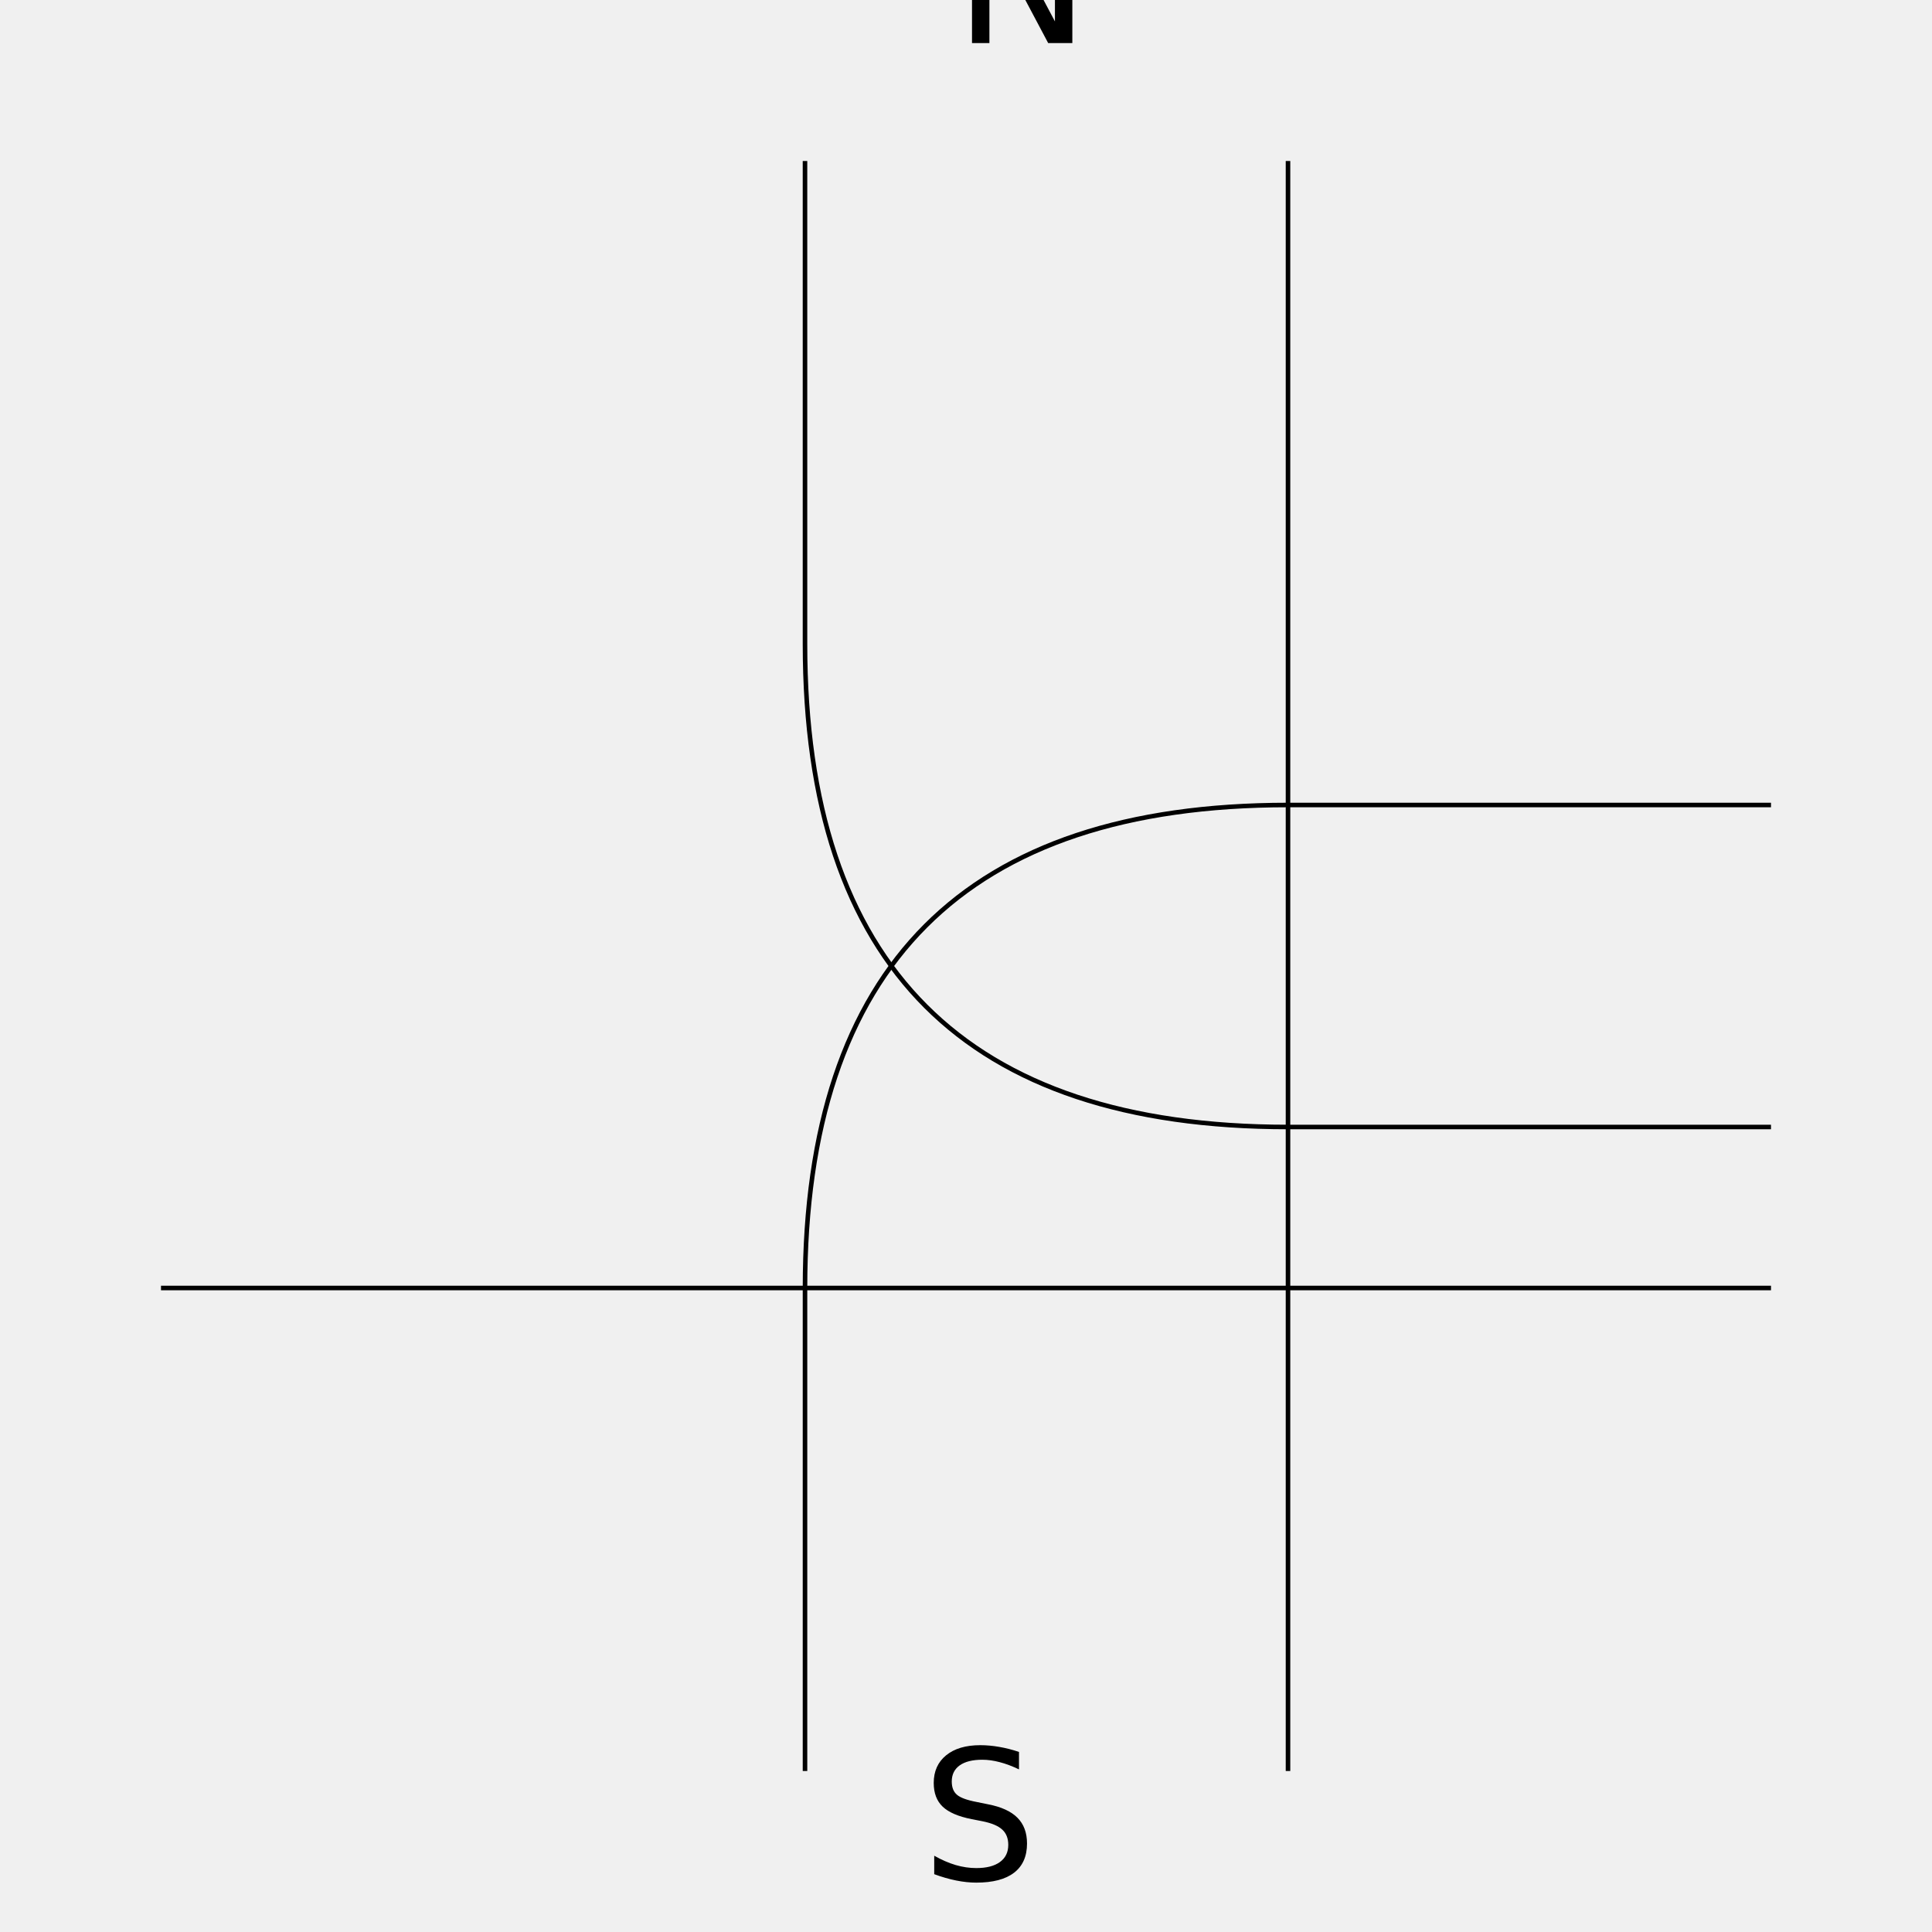
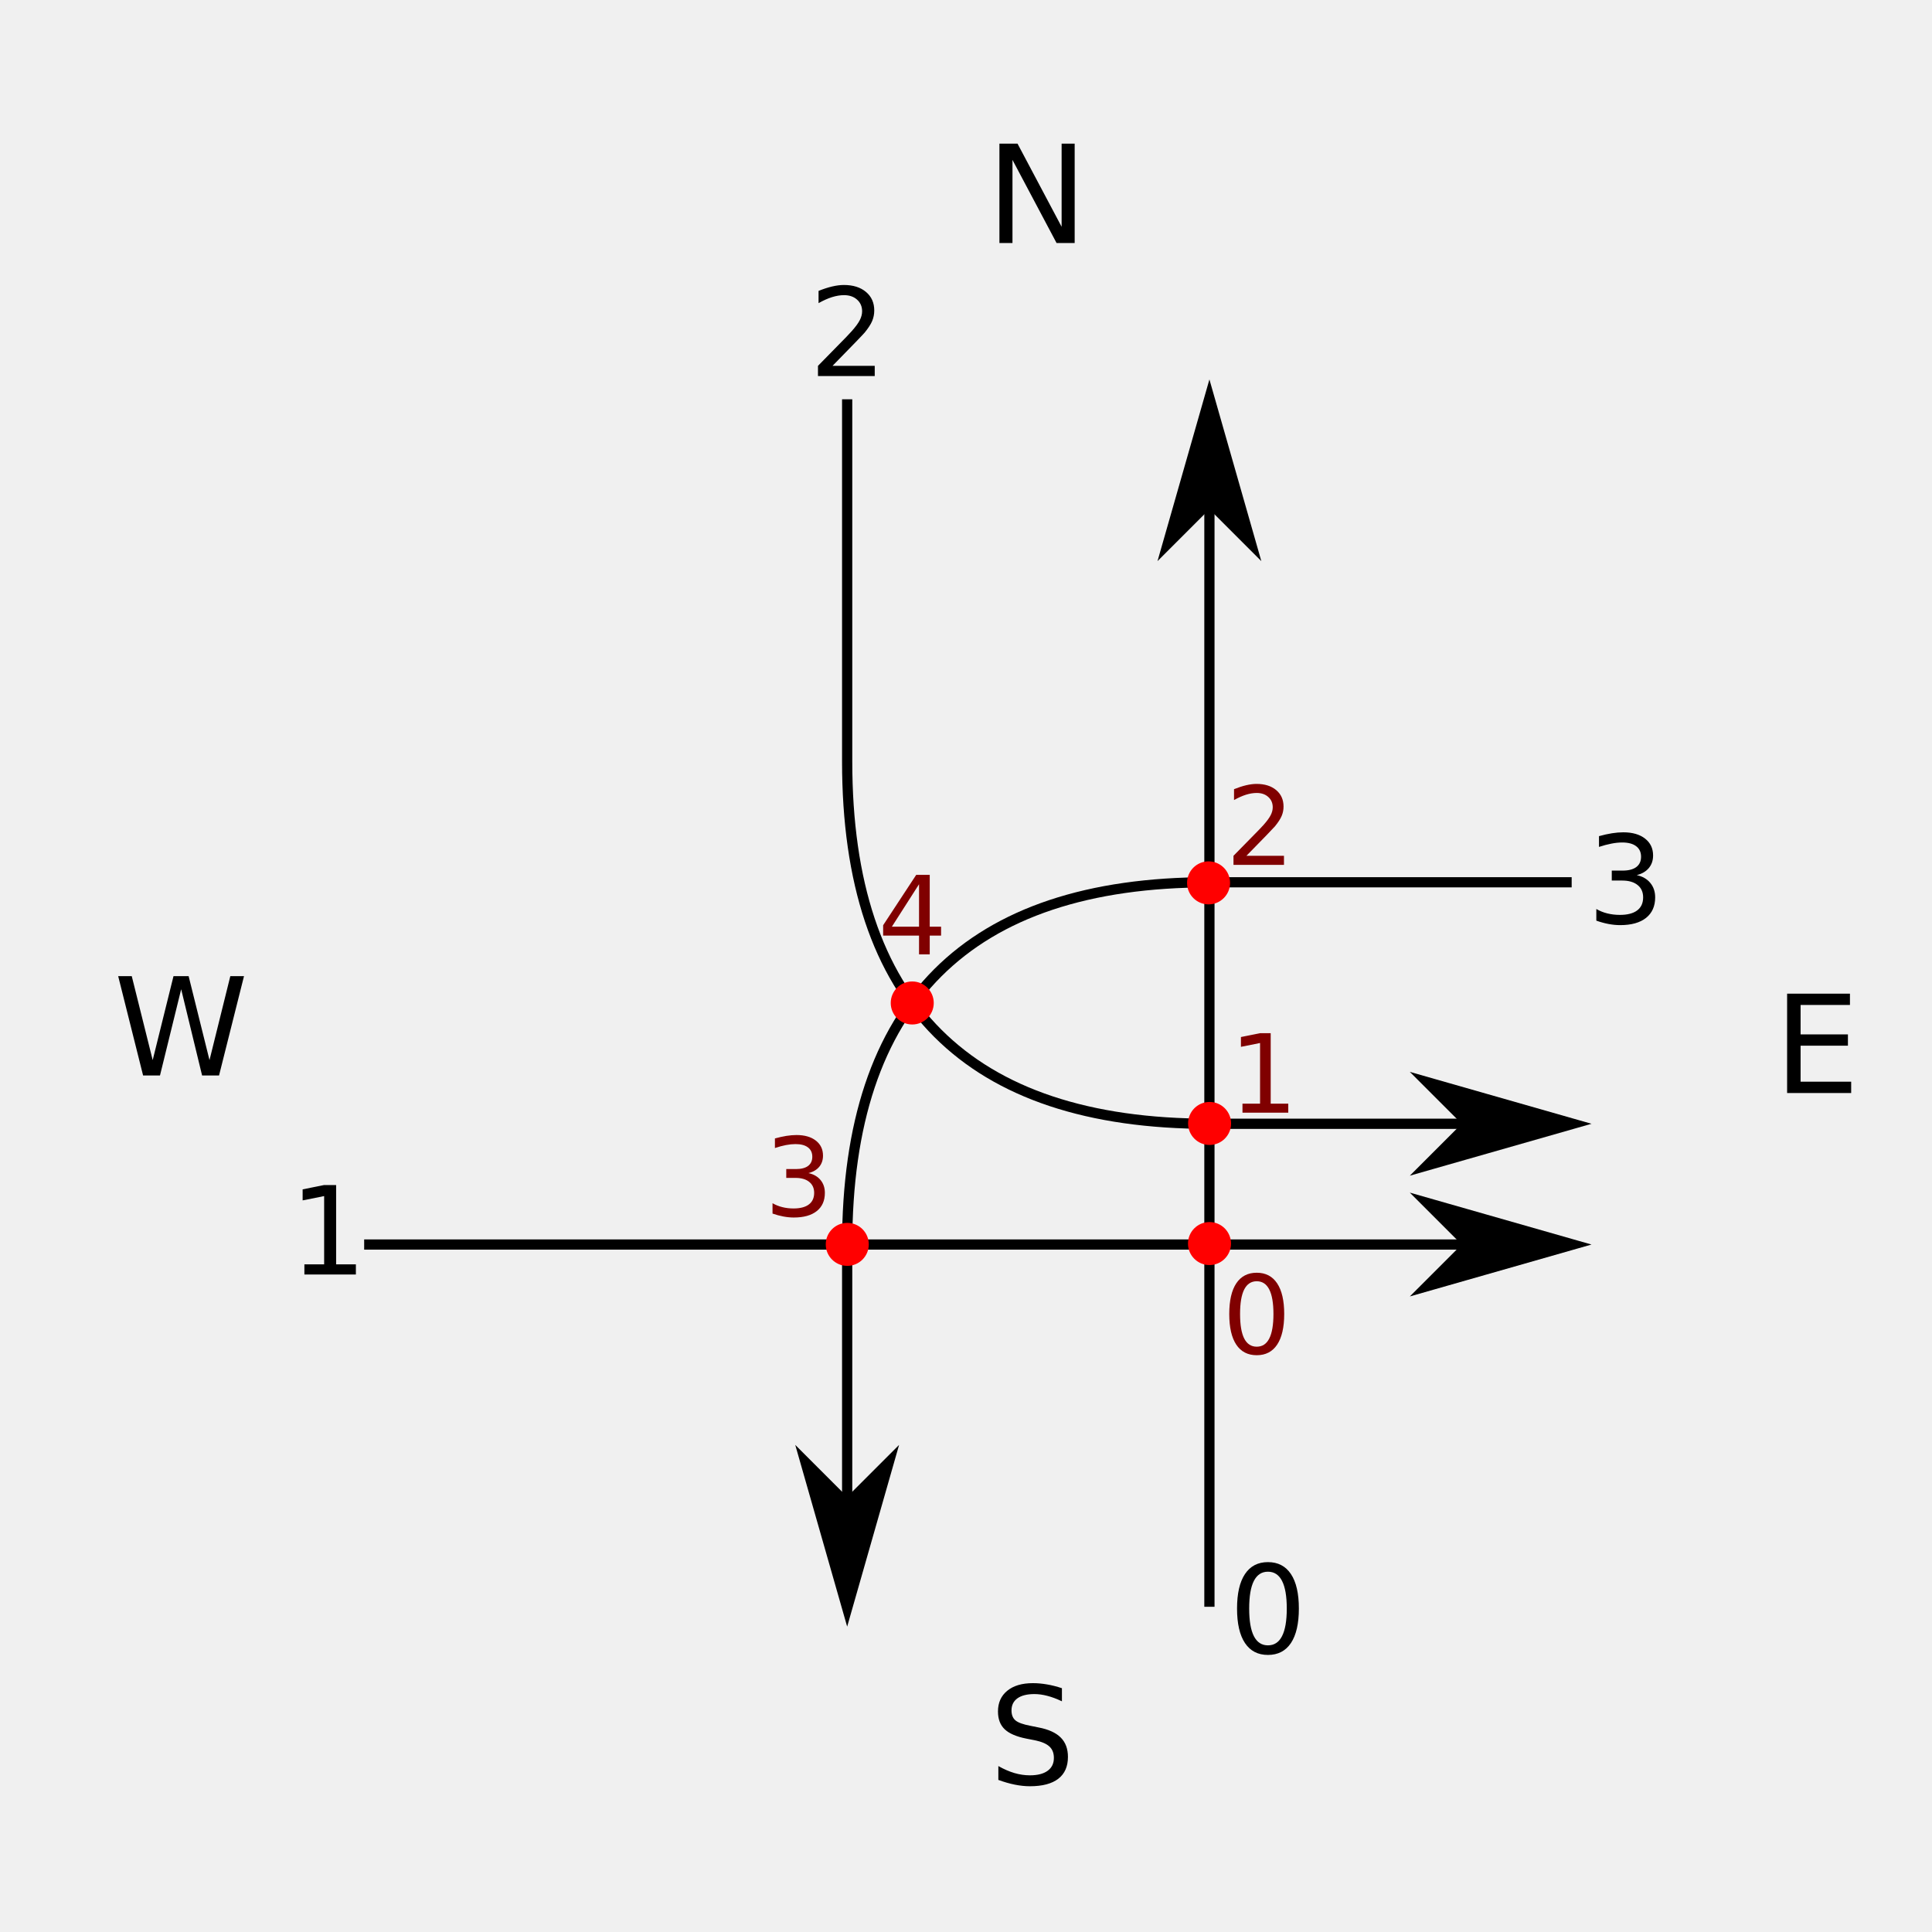
- <svg xmlns="http://www.w3.org/2000/svg" width="425.197" height="425.197" id="svg2" version="1.1">
-   <defs id="defs4" />
-   <g id="layer1" transform="translate(0,-627.1645)">
-     <path style="fill:none;stroke:#000000;stroke-width:1px;stroke-linecap:butt;stroke-linejoin:miter;stroke-opacity:1" d="m 283.465,1016.928 0,-354.331" id="path2994" />
-     <path style="fill:none;stroke:#000000;stroke-width:1px;stroke-linecap:butt;stroke-linejoin:miter;stroke-opacity:1" d="m 35.433,910.629 354.331,0" id="path2996" />
-     <path style="fill:none;stroke:#000000;stroke-width:1px;stroke-linecap:butt;stroke-linejoin:miter;stroke-opacity:1" d="m 389.764,177.165 -106.299,0 c -70.866,0 -106.299,35.433 -106.299,106.299 l 0,106.299" id="path2998" transform="translate(0,627.164)" />
-     <path style="fill:none;stroke:#000000;stroke-width:1px;stroke-linecap:butt;stroke-linejoin:miter;stroke-opacity:1" d="m 177.165,662.597 0,106.299 c 0,70.866 35.433,106.299 106.299,106.299 l 106.299,0" id="path3000" />
-     <text xml:space="preserve" style="font-size:40px;font-style:normal;font-weight:normal;line-height:125%;letter-spacing:0px;word-spacing:0px;fill:#000000;fill-opacity:1;stroke:none;font-family:Bitstream Vera Sans" x="210" y="9.483" id="text3110" transform="translate(0,627.164)">
-       <tspan id="tspan3112" x="210" y="9.483">N</tspan>
-     </text>
-     <text xml:space="preserve" style="font-size:40px;font-style:normal;font-weight:normal;line-height:125%;letter-spacing:0px;word-spacing:0px;fill:#000000;fill-opacity:1;stroke:none;font-family:Bitstream Vera Sans" x="202.857" y="413.768" id="text3114" transform="translate(0,627.164)">
-       <tspan id="tspan3116" x="202.857" y="413.768">S</tspan>
-     </text>
-     <text xml:space="preserve" style="font-size:40px;font-style:normal;font-weight:normal;line-height:125%;letter-spacing:0px;word-spacing:0px;fill:#000000;fill-opacity:1;stroke:none;font-family:Bitstream Vera Sans" x="427.143" y="858.075" id="text3118">
-       <tspan id="tspan3120" x="427.143" y="858.075">E</tspan>
-     </text>
+ <svg xmlns="http://www.w3.org/2000/svg" xmlns:ns1="http://www.openswatchbook.org/uri/2009/osb" xmlns:xlink="http://www.w3.org/1999/xlink" width="566.929" height="566.929" id="svg2" version="1.1" enable-background="new">
+   <defs id="defs4">
+     <linearGradient id="linearGradient7560" ns1:paint="solid">
+       <stop style="stop-color:#ff0000;stop-opacity:1;" offset="0" id="stop7562" />
+     </linearGradient>
+     <marker orient="auto" refY="0.0" refX="0.0" id="Arrow1Lstart" style="overflow:visible">
+       <path id="path3901" d="M 0.0,0.0 L 5.0,-5.0 L -12.5,0.0 L 5.0,5.0 L 0.0,0.0 z " style="fill-rule:evenodd;stroke:#000000;stroke-width:1.0pt;marker-start:none" transform="scale(0.8) translate(12.5,0)" />
+     </marker>
+     <marker orient="auto" refY="0.0" refX="0.0" id="Arrow2Lend" style="overflow:visible;">
+       <path id="path3922" style="font-size:12.0;fill-rule:evenodd;stroke-width:0.625;stroke-linejoin:round;" d="M 8.719,4.034 L -2.207,0.016 L 8.719,-4.002 C 6.973,-1.63 6.983,1.616 8.719,4.034 z " transform="scale(1.1) rotate(180) translate(1,0)" />
+     </marker>
+     <marker orient="auto" refY="0.0" refX="0.0" id="Arrow1Lend" style="overflow:visible;">
+       <path id="path3904" d="M 0.0,0.0 L 5.0,-5.0 L -12.5,0.0 L 5.0,5.0 L 0.0,0.0 z " style="fill-rule:evenodd;stroke:#000000;stroke-width:1.0pt;marker-start:none;" transform="scale(0.8) rotate(180) translate(12.5,0)" />
+     </marker>
+     <linearGradient xlink:href="#linearGradient7560-8" id="linearGradient7564-1" x1="114.907" y1="448.236" x2="127.529" y2="448.236" gradientUnits="userSpaceOnUse" />
+     <linearGradient id="linearGradient7560-8" ns1:paint="solid">
+       <stop style="stop-color:#ff0000;stop-opacity:1;" offset="0" id="stop7562-4" />
+     </linearGradient>
+     <linearGradient y2="448.236" x2="127.529" y1="448.236" x1="114.907" gradientUnits="userSpaceOnUse" id="linearGradient7580" xlink:href="#linearGradient7560-8" />
+     <linearGradient y2="448.236" x2="127.529" y1="448.236" x1="114.907" gradientUnits="userSpaceOnUse" id="linearGradient7580-3" xlink:href="#linearGradient7560-8-2" />
+     <linearGradient id="linearGradient7560-8-2" ns1:paint="solid">
+       <stop style="stop-color:#ff0000;stop-opacity:1;" offset="0" id="stop7562-4-8" />
+     </linearGradient>
+     <linearGradient y2="448.236" x2="127.529" y1="448.236" x1="114.907" gradientUnits="userSpaceOnUse" id="linearGradient7611" xlink:href="#linearGradient7560-8-2" />
+     <linearGradient y2="448.236" x2="127.529" y1="448.236" x1="114.907" gradientUnits="userSpaceOnUse" id="linearGradient7580-5" xlink:href="#linearGradient7560-8-0" />
+     <linearGradient id="linearGradient7560-8-0" ns1:paint="solid">
+       <stop style="stop-color:#ff0000;stop-opacity:1;" offset="0" id="stop7562-4-0" />
+     </linearGradient>
+     <linearGradient y2="448.236" x2="127.529" y1="448.236" x1="114.907" gradientUnits="userSpaceOnUse" id="linearGradient7611-1" xlink:href="#linearGradient7560-8-0" />
+     <linearGradient y2="448.236" x2="127.529" y1="448.236" x1="114.907" gradientUnits="userSpaceOnUse" id="linearGradient7580-1" xlink:href="#linearGradient7560-8-8" />
+     <linearGradient id="linearGradient7560-8-8" ns1:paint="solid">
+       <stop style="stop-color:#ff0000;stop-opacity:1;" offset="0" id="stop7562-4-7" />
+     </linearGradient>
+     <linearGradient y2="448.236" x2="127.529" y1="448.236" x1="114.907" gradientUnits="userSpaceOnUse" id="linearGradient7611-8" xlink:href="#linearGradient7560-8-8" />
+     <linearGradient y2="448.236" x2="127.529" y1="448.236" x1="114.907" gradientUnits="userSpaceOnUse" id="linearGradient7580-51" xlink:href="#linearGradient7560-8-26" />
+     <linearGradient id="linearGradient7560-8-26" ns1:paint="solid">
+       <stop style="stop-color:#ff0000;stop-opacity:1;" offset="0" id="stop7562-4-00" />
+     </linearGradient>
+     <linearGradient y2="448.236" x2="127.529" y1="448.236" x1="114.907" gradientUnits="userSpaceOnUse" id="linearGradient7611-9" xlink:href="#linearGradient7560-8-26" />
+   </defs>
+   <g id="layer1" transform="translate(0,-485.4322)" style="display:inline">
+     <path style="fill:none;stroke:#000000;stroke-width:3;stroke-linecap:butt;stroke-linejoin:miter;stroke-opacity:1;marker-end:url(#Arrow1Lend);stroke-miterlimit:4;stroke-dasharray:none" d="m 354.893,956.928 0,-354.331" id="path2994" />
+     <path style="fill:none;stroke:#000000;stroke-width:3;stroke-linecap:butt;stroke-linejoin:miter;stroke-opacity:1;marker-end:url(#Arrow1Lend);stroke-miterlimit:4;stroke-dasharray:none" d="m 106.862,850.629 354.331,0" id="path2996" />
+     <path style="fill:none;stroke:#000000;stroke-width:3;stroke-linecap:butt;stroke-linejoin:miter;stroke-opacity:1;marker-start:none;marker-end:url(#Arrow1Lend);stroke-miterlimit:4;stroke-dasharray:none" d="m 461.192,744.329 -106.299,0 c -70.866,0 -106.299,35.433 -106.299,106.299 l 0,106.299" id="path2998" />
+     <path style="fill:none;stroke:#000000;stroke-width:3;stroke-linecap:butt;stroke-linejoin:miter;stroke-opacity:1;marker-end:url(#Arrow1Lend);stroke-miterlimit:4;stroke-dasharray:none;marker-start:none" d="m 248.594,602.597 0,106.299 c 0,70.866 35.433,106.299 106.299,106.299 l 106.299,0" id="path3000" />
    <text xml:space="preserve" style="font-size:40px;font-style:normal;font-weight:normal;line-height:125%;letter-spacing:0px;word-spacing:0px;fill:#000000;fill-opacity:1;stroke:none;font-family:Bitstream Vera Sans" x="-68.571" y="205.197" id="text3122" transform="translate(0,627.164)">
      <tspan id="tspan3124" x="-68.571" y="205.197" />
    </text>
-     <text xml:space="preserve" style="font-size:40px;font-style:normal;font-weight:normal;line-height:125%;letter-spacing:0px;word-spacing:0px;fill:#000000;fill-opacity:1;stroke:none;font-family:Bitstream Vera Sans" x="-40" y="850.932" id="text3126">
-       <tspan id="tspan3128" x="-40" y="850.932">W</tspan>
+     <path style="opacity:0.86;fill:#ffffff;fill-opacity:0;stroke-width:0;stroke-linecap:square;stroke-linejoin:miter;stroke-miterlimit:0;stroke-dasharray:none" id="path6014" d="m 259.609,371.212 a 19.951,20.961 0 1 1 -39.901,0 19.951,20.961 0 1 1 39.901,0 z" transform="translate(0,485.4322)" />
+   </g>
+   <g id="layer3" style="display:inline;">
+     <path transform="translate(233.6987,-83.32366)" style="fill:url(#linearGradient7580);fill-opacity:1;fill-rule:nonzero;stroke:#ff0000;stroke-width:0.5;stroke-linecap:square;stroke-linejoin:miter;stroke-miterlimit:4;stroke-opacity:1;stroke-dasharray:none;display:inline" id="path6056-4-5" d="m 127.279,448.236 a 6.061,6.061 0 1 1 -12.122,0 6.061,6.061 0 1 1 12.122,0 z" />
+     <path transform="translate(127.4055,-83.08504)" style="fill:url(#linearGradient7611);fill-opacity:1;fill-rule:nonzero;stroke:#ff0000;stroke-width:0.5;stroke-linecap:square;stroke-linejoin:miter;stroke-miterlimit:4;stroke-opacity:1;stroke-dasharray:none;display:inline" id="path6056-4-5-0" d="m 127.279,448.236 a 6.061,6.061 0 1 1 -12.122,0 6.061,6.061 0 1 1 12.122,0 z" />
+     <path transform="translate(146.4721,-153.922)" style="fill:url(#linearGradient7611-1);fill-opacity:1;fill-rule:nonzero;stroke:#ff0000;stroke-width:0.5;stroke-linecap:square;stroke-linejoin:miter;stroke-miterlimit:4;stroke-opacity:1;stroke-dasharray:none;display:inline" id="path6056-4-5-1" d="m 127.279,448.236 a 6.061,6.061 0 1 1 -12.122,0 6.061,6.061 0 1 1 12.122,0 z" />
+     <path transform="translate(233.724,-118.5666)" style="fill:url(#linearGradient7611-8);fill-opacity:1;fill-rule:nonzero;stroke:#ff0000;stroke-width:0.5;stroke-linecap:square;stroke-linejoin:miter;stroke-miterlimit:4;stroke-opacity:1;stroke-dasharray:none;display:inline" id="path6056-4-5-4" d="m 127.279,448.236 a 6.061,6.061 0 1 1 -12.122,0 6.061,6.061 0 1 1 12.122,0 z" />
+     <path transform="translate(233.4246,-189.1642)" style="fill:url(#linearGradient7611-9);fill-opacity:1;fill-rule:nonzero;stroke:#ff0000;stroke-width:0.5;stroke-linecap:square;stroke-linejoin:miter;stroke-miterlimit:4;stroke-opacity:1;stroke-dasharray:none;display:inline" id="path6056-4-5-3" d="m 127.279,448.236 a 6.061,6.061 0 1 1 -12.122,0 6.061,6.061 0 1 1 12.122,0 z" />
+     <text xml:space="preserve" style="font-size:36px;font-style:normal;font-weight:normal;line-height:125%;letter-spacing:0px;word-spacing:0px;fill:#000000;fill-opacity:1;stroke:none;font-family:Bitstream Vera Sans" x="360.624" y="485.107" id="text7673">
+       <tspan id="tspan7675" x="360.624" y="485.107">0</tspan>
+     </text>
+     <text xml:space="preserve" style="font-size:36px;font-style:normal;font-weight:normal;line-height:125%;letter-spacing:0px;word-spacing:0px;fill:#000000;fill-opacity:1;stroke:none;font-family:Bitstream Vera Sans" x="358.604" y="397.224" id="text7677">
+       <tspan id="tspan7679" x="358.604" y="397.224" style="font-size:32px;fill:#800000;fill-opacity:1">0</tspan>
+     </text>
+     <text xml:space="preserve" style="font-size:36px;font-style:normal;font-weight:normal;line-height:125%;letter-spacing:0px;word-spacing:0px;fill:#000000;fill-opacity:1;stroke:none;font-family:Bitstream Vera Sans" x="360.624" y="326.513" id="text7681">
+       <tspan id="tspan7683" x="360.624" y="326.513" style="font-size:32px;fill:#800000">1</tspan>
+     </text>
+     <text xml:space="preserve" style="font-size:36px;font-style:normal;font-weight:normal;line-height:125%;letter-spacing:0px;word-spacing:0px;fill:#000000;fill-opacity:1;stroke:none;font-family:Bitstream Vera Sans" x="359.614" y="253.782" id="text7685">
+       <tspan id="tspan7687" x="359.614" y="253.782" style="font-size:32px;fill:#800000">2</tspan>
+     </text>
+     <text xml:space="preserve" style="font-size:36px;font-style:normal;font-weight:normal;line-height:125%;letter-spacing:0px;word-spacing:0px;fill:#000000;fill-opacity:1;stroke:none;font-family:Bitstream Vera Sans" x="257.589" y="280.046" id="text7689">
+       <tspan id="tspan7691" x="257.589" y="280.046" style="font-size:32px;fill:#800000">4</tspan>
+     </text>
+     <text xml:space="preserve" style="font-size:36px;font-style:normal;font-weight:normal;line-height:125%;letter-spacing:0px;word-spacing:0px;fill:#000000;fill-opacity:1;stroke:none;font-family:Bitstream Vera Sans" x="224.254" y="356.817" id="text7693">
+       <tspan id="tspan7695" x="224.254" y="356.817" style="font-size:32px;fill:#800000">3</tspan>
+     </text>
+     <text xml:space="preserve" style="font-size:36px;font-style:normal;font-weight:normal;line-height:125%;letter-spacing:0px;word-spacing:0px;fill:#000000;fill-opacity:1;stroke:none;font-family:Bitstream Vera Sans" x="84.853" y="373.99" id="text7697">
+       <tspan id="tspan7699" x="84.853" y="373.99">1</tspan>
+     </text>
+     <text xml:space="preserve" style="font-size:36px;font-style:normal;font-weight:normal;line-height:125%;letter-spacing:0px;word-spacing:0px;fill:#000000;fill-opacity:1;stroke:none;font-family:Bitstream Vera Sans" x="237.386" y="110.34" id="text7701">
+       <tspan id="tspan7703" x="237.386" y="110.34">2</tspan>
+     </text>
+     <text xml:space="preserve" style="font-size:36px;font-style:normal;font-weight:normal;line-height:125%;letter-spacing:0px;word-spacing:0px;fill:#000000;fill-opacity:1;stroke:none;font-family:Bitstream Vera Sans" x="465.68" y="270.954" id="text7705">
+       <tspan id="tspan7707" x="465.68" y="270.954">3</tspan>
    </text>
  </g>
-   <g id="layer2" transform="translate(0,-4.5849609e-4)" />
+   <g id="layer2" transform="translate(0,141.7318)" style="display:inline">
+     <text xml:space="preserve" style="font-size:40px;font-style:normal;font-weight:normal;line-height:125%;letter-spacing:0px;word-spacing:0px;fill:#000000;fill-opacity:1;stroke:none;display:inline;font-family:Bitstream Vera Sans" x="289.351" y="-70.42" id="text3110">
+       <tspan id="tspan3112" x="289.351" y="-70.42">N</tspan>
+     </text>
+     <text xml:space="preserve" style="font-size:40px;font-style:normal;font-weight:normal;line-height:125%;letter-spacing:0px;word-spacing:0px;fill:#000000;fill-opacity:1;stroke:none;display:inline;font-family:Bitstream Vera Sans" x="290.208" y="381.865" id="text3114">
+       <tspan id="tspan3116" x="290.208" y="381.865">S</tspan>
+     </text>
+     <text xml:space="preserve" style="font-size:40px;font-style:normal;font-weight:normal;line-height:125%;letter-spacing:0px;word-spacing:0px;fill:#000000;fill-opacity:1;stroke:none;display:inline;font-family:Bitstream Vera Sans" x="520.494" y="179.008" id="text3118">
+       <tspan id="tspan3120" x="520.494" y="179.008">E</tspan>
+     </text>
+     <text xml:space="preserve" style="font-size:40px;font-style:normal;font-weight:normal;line-height:125%;letter-spacing:0px;word-spacing:0px;fill:#000000;fill-opacity:1;stroke:none;display:inline;font-family:Bitstream Vera Sans" x="33.351" y="173.865" id="text3126">
+       <tspan id="tspan3128" x="33.351" y="173.865">W</tspan>
+     </text>
+   </g>
</svg>
